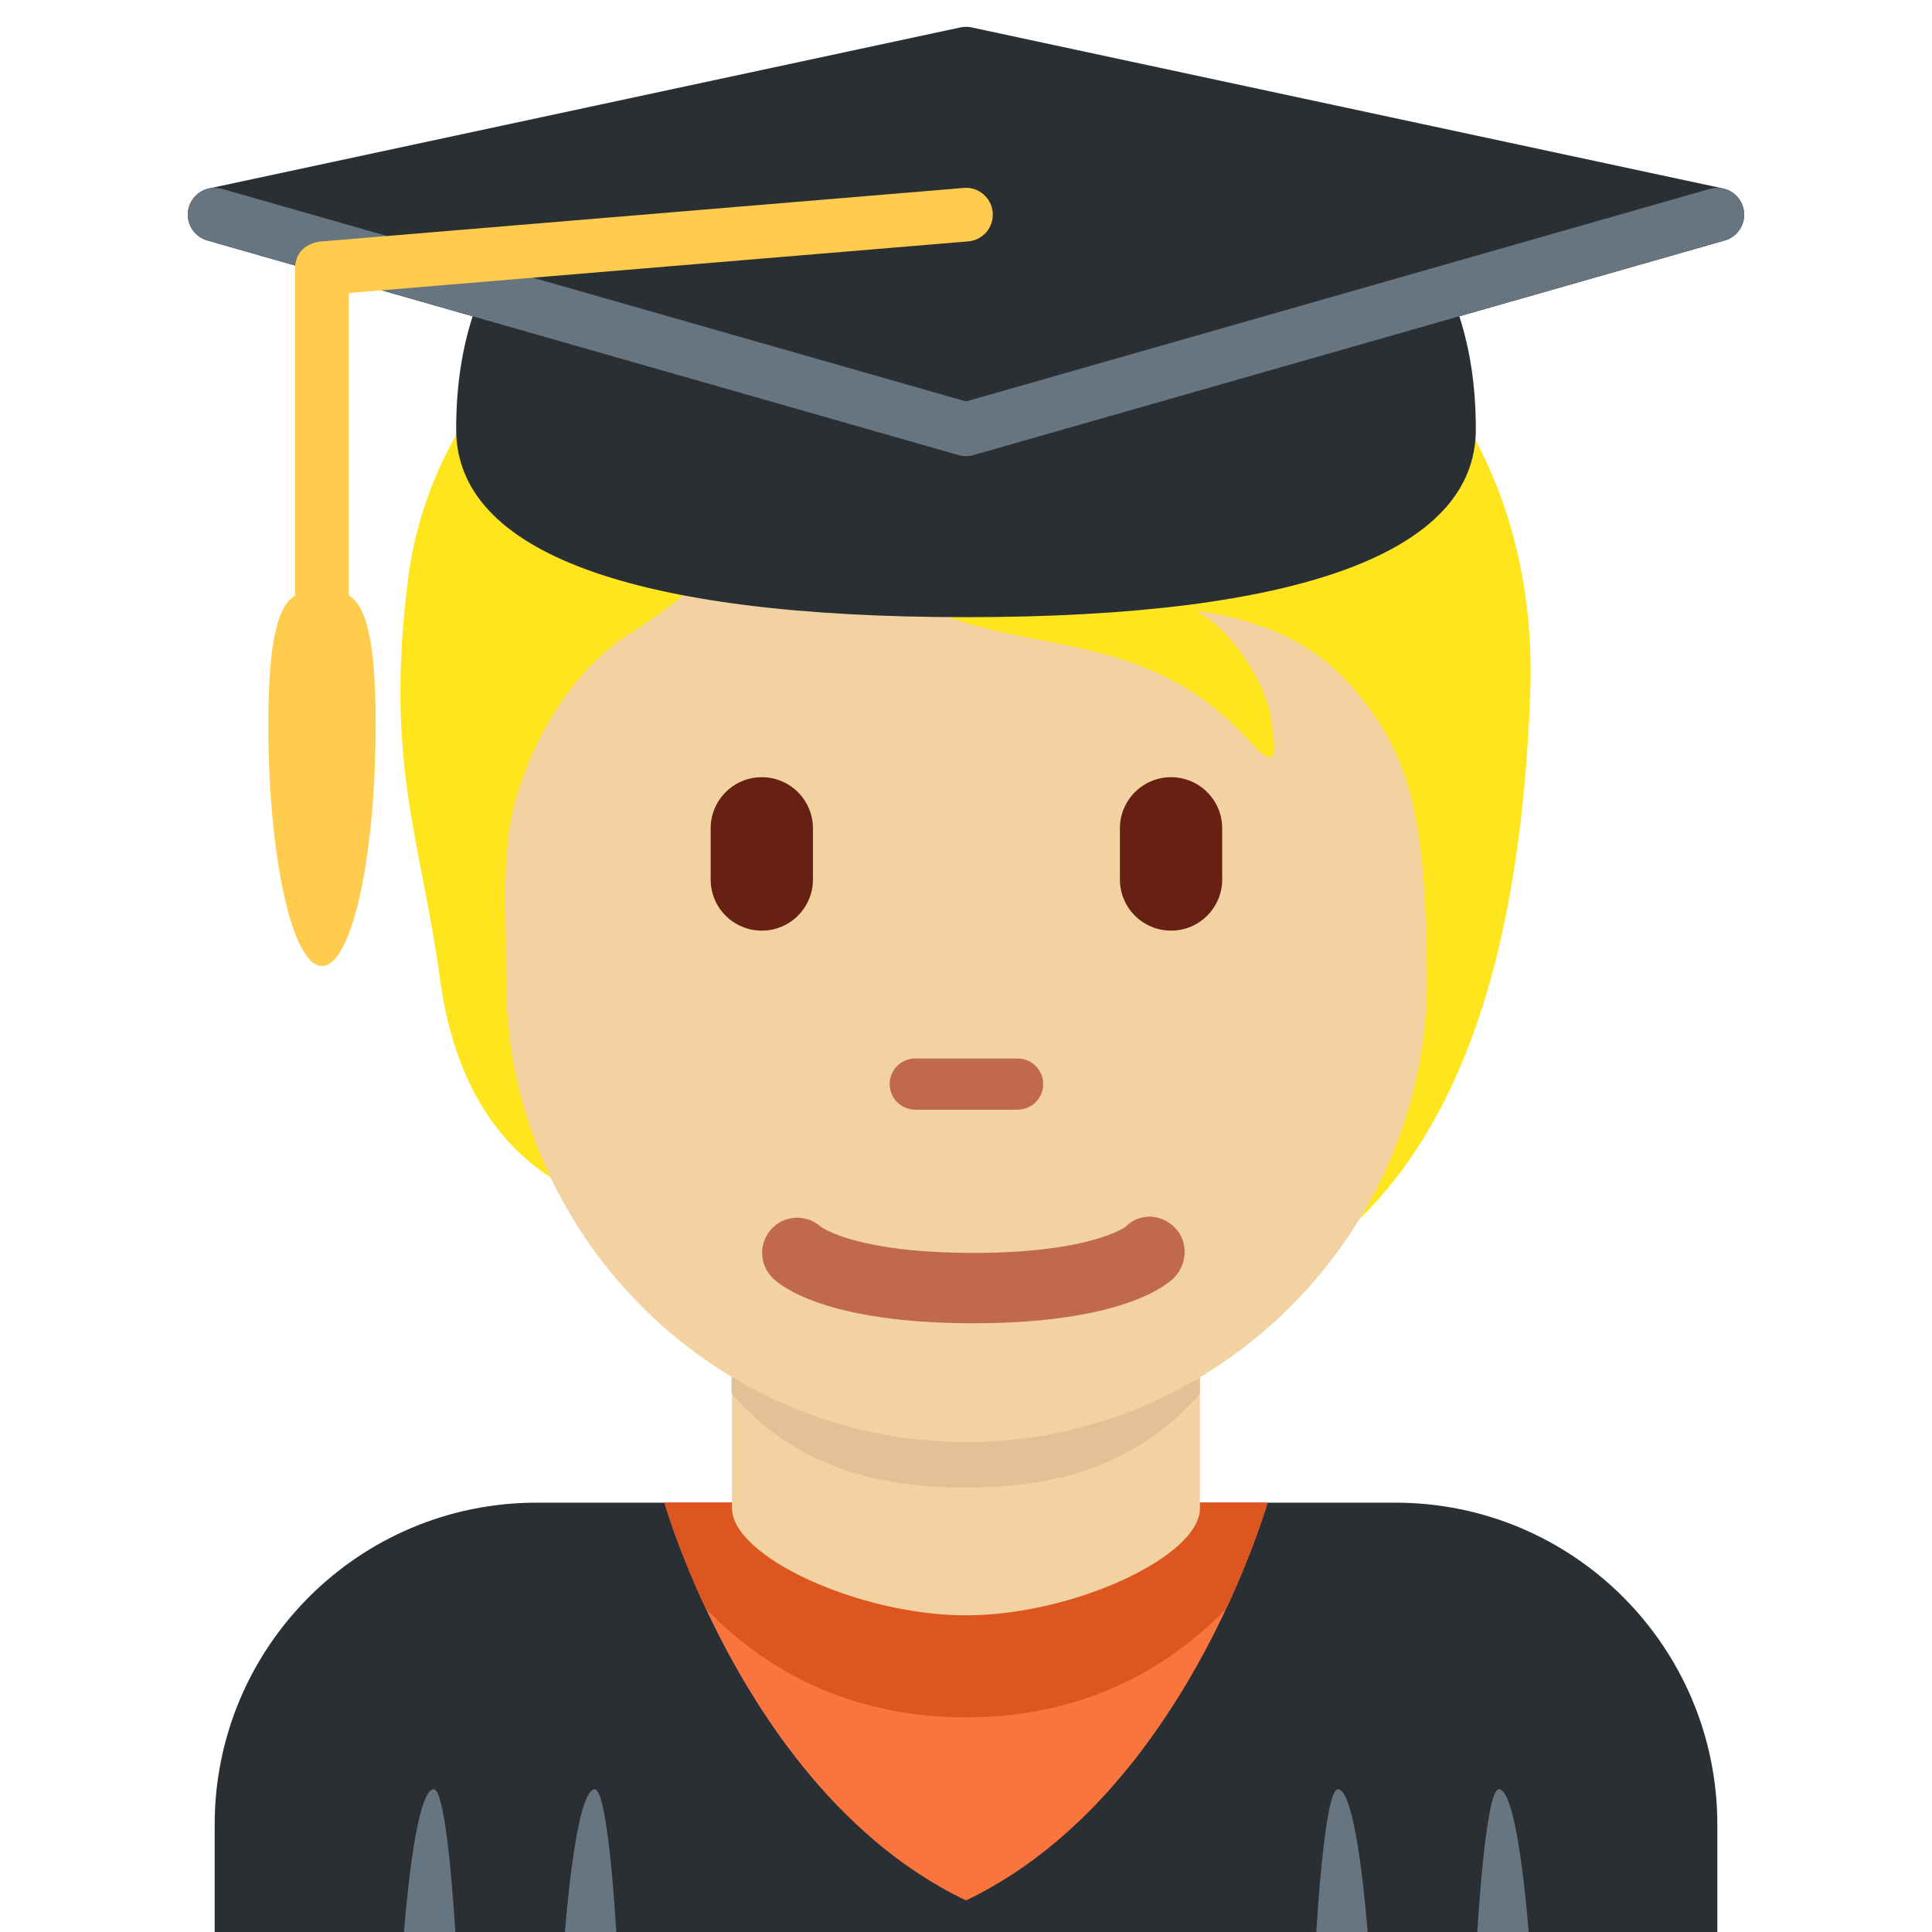
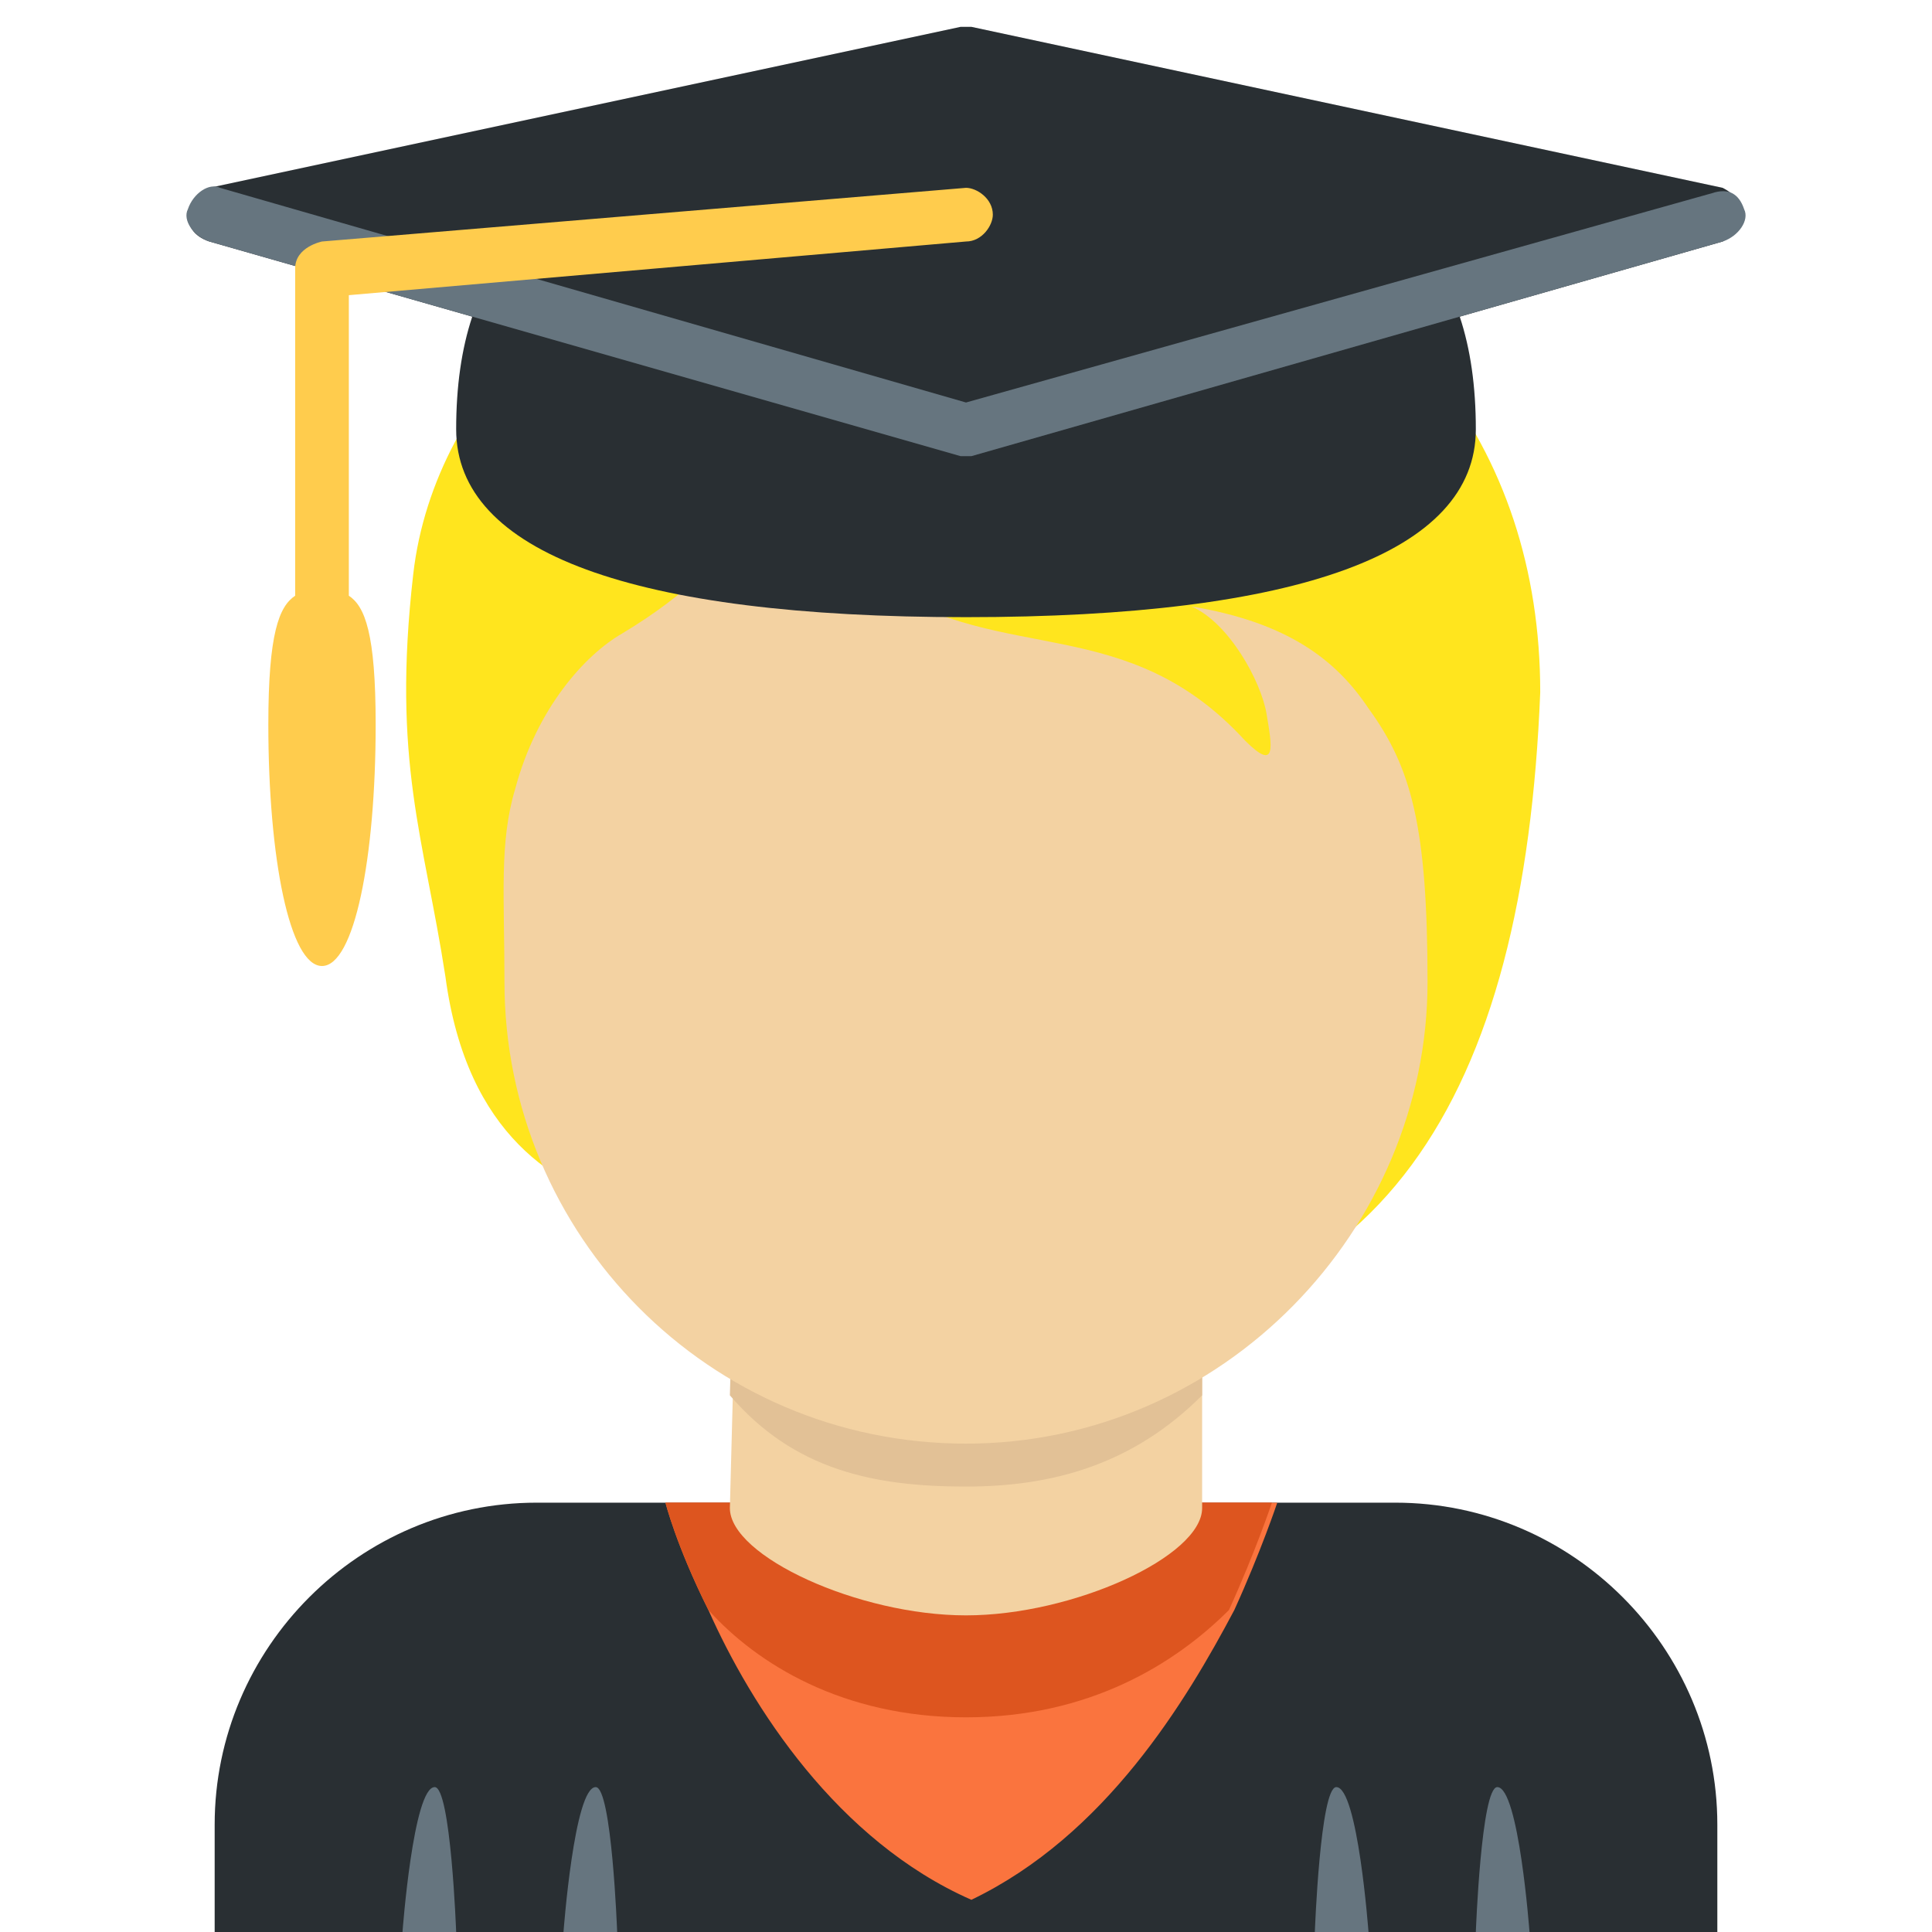
- <svg xmlns="http://www.w3.org/2000/svg" viewBox="0 0 36 36">
-   <path fill="#292F33" d="M26 28H10c-3.313 0-6 2.686-6 6v2h28v-2c0-3.314-2.685-6-6-6z" />
-   <path fill="#66757F" d="M8.083 33.341c.251 0 .401 2.659.401 2.659h-.956s.193-2.659.555-2.659m3 0c.251 0 .401 2.659.401 2.659h-.957c.001 0 .194-2.659.556-2.659m13.846 0c-.251 0-.401 2.659-.401 2.659h.956c-.001 0-.194-2.659-.555-2.659m3 0c-.251 0-.401 2.659-.401 2.659h.956c-.001 0-.194-2.659-.555-2.659" />
-   <path fill="#FA743E" d="M12.38 28s.24.838.77 1.971c.827 1.766 2.366 4.254 4.85 5.441 2.485-1.187 4.024-3.675 4.85-5.441.53-1.133.77-1.971.77-1.971H12.38z" />
-   <path fill="#DD551F" d="M18 32c2.329 0 3.882-1.02 4.85-2.029.53-1.133.77-1.971.77-1.971H12.38s.24.838.77 1.971C14.118 30.98 15.671 32 18 32z" />
-   <path fill="#F3D2A2" d="M13.64 28.106c0 .894 2.36 1.993 4.36 1.993s4.359-1.099 4.359-1.992V24.29h-8.72v3.816z" />
-   <path fill="#E2C196" d="M13.632 25.973c1.216 1.374 2.724 1.746 4.364 1.746 1.639 0 3.146-.373 4.363-1.746v-3.491h-8.728v3.491z" />
-   <path fill="#FFE51E" d="M21.152 3.3c-1.925-.623-5.876-.46-7.008 1.012-2.944.057-6.083 2.932-6.536 6.443-.448 3.475.235 4.874.591 7.486.403 2.96 2.067 3.907 3.397 4.303 1.914 2.529 3.949 2.421 7.366 2.421 6.672 0 9.271-4.458 9.552-12.04.169-4.585-2.522-8.059-7.362-9.625z" />
-   <path fill="#F3D2A2" d="M25.547 13.244c-.646-.894-1.472-1.614-3.284-1.868.68.311 1.331 1.387 1.416 1.982.085.595.17 1.076-.368.481-2.155-2.382-4.502-1.444-6.827-2.899-1.624-1.016-2.119-2.141-2.119-2.141s-.198 1.5-2.661 3.029c-.714.443-1.566 1.43-2.038 2.888-.34 1.048-.234 1.982-.234 3.578 0 4.66 3.841 8.578 8.578 8.578s8.578-3.953 8.578-8.578c-.002-2.899-.305-4.031-1.041-5.05z" />
-   <path fill="#C1694F" d="M18.961 20.677h-1.906c-.263 0-.477-.213-.477-.477s.213-.477.477-.477h1.906c.263 0 .477.213.477.477s-.213.477-.477.477z" />
-   <path fill="#662113" d="M14.195 17.341c-.526 0-.953-.427-.953-.953v-.953c0-.526.427-.953.953-.953s.953.427.953.953v.953c0 .526-.426.953-.953.953zm7.626 0c-.526 0-.953-.427-.953-.953v-.953c0-.526.427-.953.953-.953s.953.427.953.953v.953c0 .526-.427.953-.953.953z" />
-   <path fill="#C1694F" d="M18.134 24.657c-2.754 0-3.6-.705-3.741-.848-.256-.256-.256-.671 0-.927.248-.248.646-.255.902-.023.052.037.721.487 2.839.487 2.2 0 2.836-.485 2.842-.49.256-.255.657-.243.913.015.256.256.242.683-.014.939-.142.142-.987.847-3.741.847" />
-   <path fill="#292F33" d="M32.104 3.511l-14-3c-.068-.015-.14-.015-.209 0l-14 3c-.224.048-.387.243-.395.472-.007.229.142.434.363.498l4.944 1.413C8.615 6.489 8.5 7.176 8.5 8c0 2.29 3.285 3.5 9.5 3.5s9.5-1.21 9.5-3.5c0-.824-.115-1.511-.307-2.106l4.945-1.413c.221-.063.37-.269.362-.498-.008-.229-.171-.424-.396-.472z" />
-   <path fill="#66757F" d="M32.48 3.863c-.076-.265-.35-.417-.618-.344L18 7.48 4.137 3.519c-.262-.073-.542.078-.618.344-.076.265.078.542.344.618l14 4c.045.013.091.019.136.019.045 0 .092-.006.137-.019l14-4c.267-.076.421-.353.344-.618z" />
-   <path fill="#FFCC4D" d="M17.958 3.502l-12 1c-.026.002-.458.057-.458.498v6.095c-.299.186-.5.74-.5 2.405 0 2.485.448 4.5 1 4.5s1-2.015 1-4.5c0-1.665-.201-2.219-.5-2.405V5.46l11.542-.962c.274-.023.479-.264.456-.54-.023-.275-.268-.482-.54-.456z" />
+ <svg xmlns="http://www.w3.org/2000/svg" version="1.1" id="Layer_1" x="0px" y="0px" viewBox="0 0 36 36" style="enable-background:new 0 0 36 36;" xml:space="preserve">
+   <style type="text/css">
+ 	.st0{fill:#292F33;}
+ 	.st1{fill:#66757F;}
+ 	.st2{fill:#FA743E;}
+ 	.st3{fill:#DD551F;}
+ 	.st4{fill:#F3D2A2;}
+ 	.st5{fill:#E2C196;}
+ 	.st6{fill:#FFE51E;}
+ 	.st7{fill:#FFCC4D;}
+ </style>
+   <path class="st0" d="M26,28H10c-3.3,0-6,2.7-6,6v2h28v-2C32,30.7,29.3,28,26,28z" />
+   <path class="st1" d="M8.1,33.3c0.3,0,0.4,2.7,0.4,2.7h-1C7.5,36,7.7,33.3,8.1,33.3 M11.1,33.3c0.3,0,0.4,2.7,0.4,2.7h-1  C10.5,36,10.7,33.3,11.1,33.3 M24.9,33.3c-0.3,0-0.4,2.7-0.4,2.7h1C25.5,36,25.3,33.3,24.9,33.3 M27.9,33.3c-0.3,0-0.4,2.7-0.4,2.7  h1C28.5,36,28.3,33.3,27.9,33.3" />
+   <path class="st2" d="M12.4,28c0,0,0.2,0.8,0.8,2c0.8,1.8,2.4,4.3,4.9,5.4c2.5-1.2,4-3.7,4.9-5.4c0.5-1.1,0.8-2,0.8-2  S12.4,28,12.4,28z" />
+   <path class="st3" d="M18,32c2.3,0,3.9-1,4.9-2c0.5-1.1,0.8-2,0.8-2H12.4c0,0,0.2,0.8,0.8,2C14.1,31,15.7,32,18,32z" />
+   <path class="st4" d="M13.6,28.1c0,0.9,2.4,2,4.4,2s4.4-1.1,4.4-2v-3.8h-8.7L13.6,28.1L13.6,28.1z" />
+   <path class="st5" d="M13.6,26c1.2,1.4,2.7,1.7,4.4,1.7c1.6,0,3.1-0.4,4.4-1.7v-3.5h-8.7L13.6,26L13.6,26z" />
+   <path class="st6" d="M21.2,3.3c-1.9-0.6-5.9-0.5-7,1c-2.9,0.1-6.1,2.9-6.5,6.4c-0.4,3.5,0.2,4.9,0.6,7.5c0.4,3,2.1,3.9,3.4,4.3  c1.9,2.5,3.9,2.4,7.4,2.4c6.7,0,9.3-4.5,9.6-12C28.7,8.3,26,4.9,21.2,3.3z" />
+   <path class="st4" d="M25.5,13.2c-0.6-0.9-1.5-1.6-3.3-1.9c0.7,0.3,1.3,1.4,1.4,2c0.1,0.6,0.2,1.1-0.4,0.5c-2.2-2.4-4.5-1.4-6.8-2.9  c-1.6-1-2.1-2.1-2.1-2.1s-0.2,1.5-2.7,3c-0.7,0.4-1.6,1.4-2,2.9c-0.3,1-0.2,2-0.2,3.6c0,4.7,3.8,8.6,8.6,8.6s8.6-4,8.6-8.6  C26.6,15.4,26.3,14.3,25.5,13.2z" />
+   <path class="st0" d="M32.1,3.5l-14-3c-0.1,0-0.1,0-0.2,0l-14,3C3.7,3.6,3.5,3.8,3.5,4c0,0.2,0.1,0.4,0.4,0.5l4.9,1.4  C8.6,6.5,8.5,7.2,8.5,8c0,2.3,3.3,3.5,9.5,3.5s9.5-1.2,9.5-3.5c0-0.8-0.1-1.5-0.3-2.1l4.9-1.4c0.2-0.1,0.4-0.3,0.4-0.5  C32.5,3.8,32.3,3.6,32.1,3.5z" />
+   <path class="st1" d="M32.5,3.9c-0.1-0.3-0.3-0.4-0.6-0.3L18,7.5l-13.9-4C3.9,3.4,3.6,3.6,3.5,3.9C3.4,4.1,3.6,4.4,3.9,4.5l14,4  c0,0,0.1,0,0.1,0s0.1,0,0.1,0l14-4C32.4,4.4,32.6,4.1,32.5,3.9z" />
+   <path class="st7" d="M18,3.5l-12,1c0,0-0.5,0.1-0.5,0.5v6.1C5.2,11.3,5,11.8,5,13.5C5,16,5.4,18,6,18s1-2,1-4.5  c0-1.7-0.2-2.2-0.5-2.4V5.5l11.5-1c0.3,0,0.5-0.3,0.5-0.5C18.5,3.7,18.2,3.5,18,3.5z" />
</svg>
